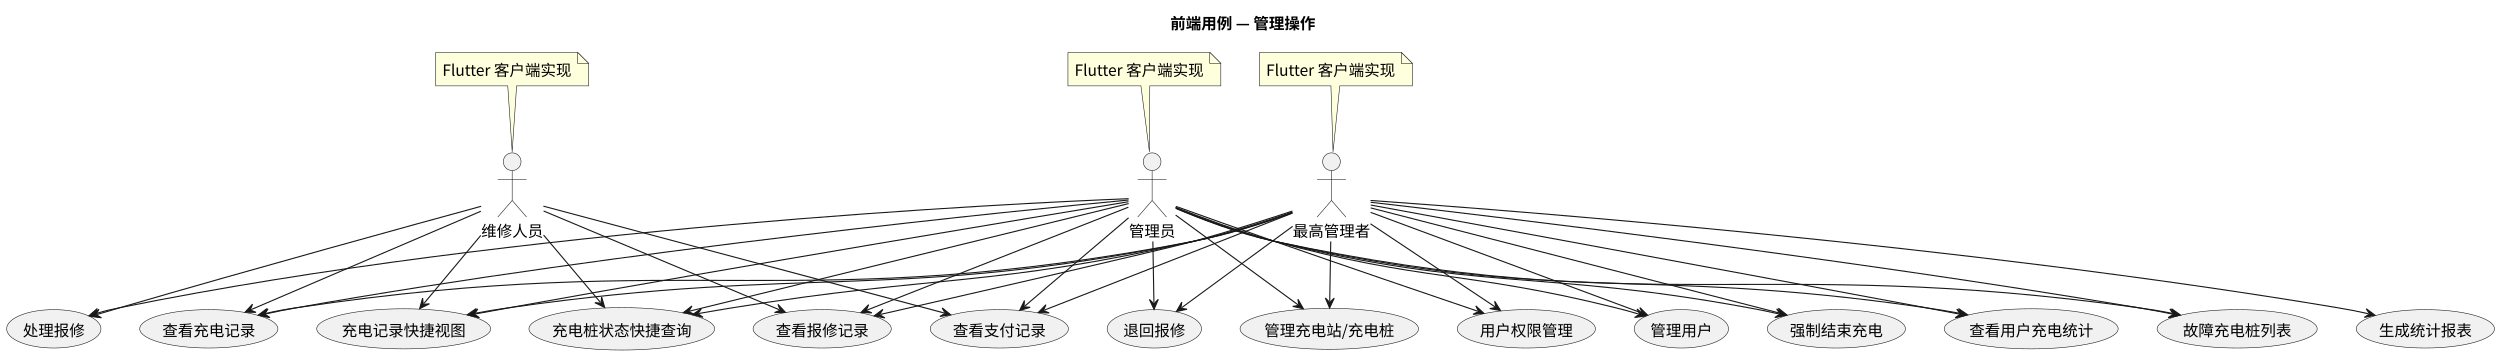
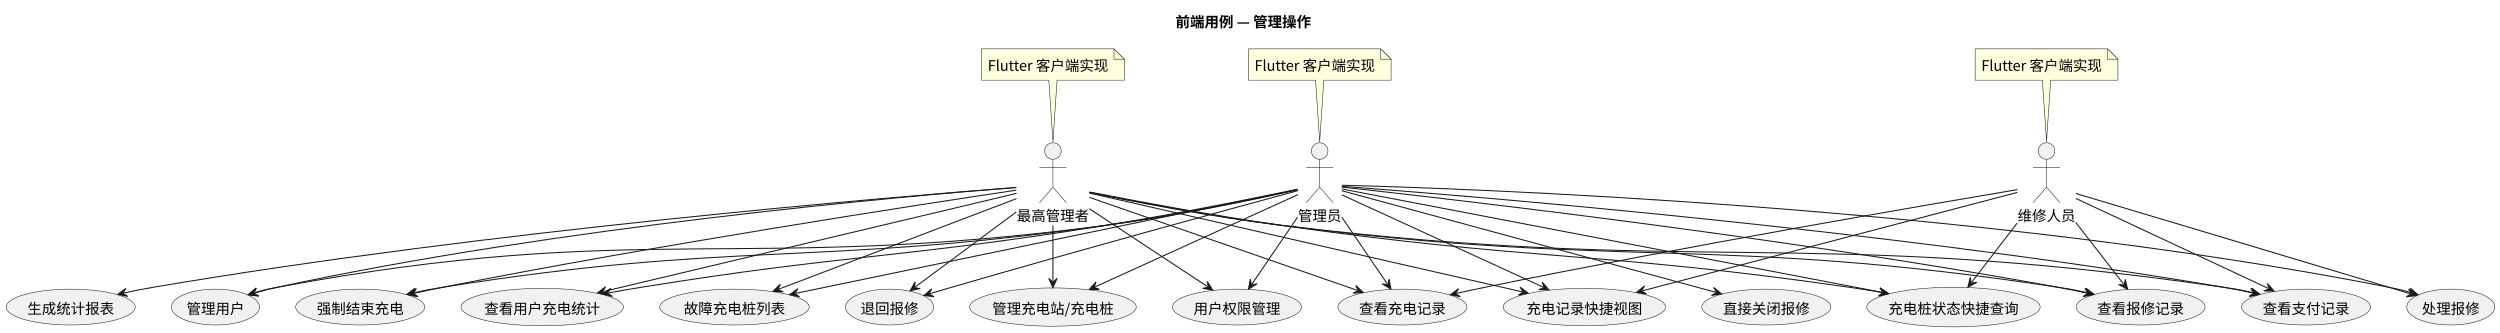
- <svg xmlns="http://www.w3.org/2000/svg" contentStyleType="text/css" data-diagram-type="DESCRIPTION" height="322px" preserveAspectRatio="none" style="width:2258px;height:322px;background:#FFFFFF;" version="1.1" viewBox="0 0 2258 322" width="2258px" zoomAndPan="magnify">
+ <svg xmlns="http://www.w3.org/2000/svg" contentStyleType="text/css" data-diagram-type="DESCRIPTION" height="322px" preserveAspectRatio="none" style="width:2418px;height:322px;background:#FFFFFF;" version="1.1" viewBox="0 0 2418 322" width="2418px" zoomAndPan="magnify">
  <defs />
  <g>
    <g class="title" data-source-line="3">
-       <text fill="#000000" font-family="Noto Sans CJK SC" font-size="14" font-weight="bold" lengthAdjust="spacing" textLength="131.067" x="1056.963" y="26.24">前端用例 — 管理操作</text>
+       <text fill="#000000" font-family="Noto Sans CJK SC" font-size="14" font-weight="bold" lengthAdjust="spacing" textLength="131.067" x="1136.964" y="26.24">前端用例 — 管理操作</text>
    </g>
    <g class="entity" data-entity="A" data-source-line="6" data-uid="ent0002" id="entity_A">
-       <ellipse cx="1040.6" cy="146.052" fill="#F1F1F1" rx="8" ry="8" style="stroke:#181818;stroke-width:0.5;" />
-       <path d="M1040.6,154.052 L1040.6,181.052 M1027.6,162.052 L1053.6,162.052 M1040.6,181.052 L1027.6,196.052 M1040.6,181.052 L1053.6,196.052" fill="none" style="stroke:#181818;stroke-width:0.5;" />
-       <text fill="#000000" font-family="Noto Sans CJK SC" font-size="14" lengthAdjust="spacing" textLength="42" x="1019.6" y="213.792">管理员</text>
+       <ellipse cx="1276.4" cy="146.052" fill="#F1F1F1" rx="8" ry="8" style="stroke:#181818;stroke-width:0.5;" />
+       <path d="M1276.4,154.052 L1276.4,181.052 M1263.4,162.052 L1289.4,162.052 M1276.4,181.052 L1263.4,196.052 M1276.4,181.052 L1289.4,196.052" fill="none" style="stroke:#181818;stroke-width:0.5;" />
+       <text fill="#000000" font-family="Noto Sans CJK SC" font-size="14" lengthAdjust="spacing" textLength="42" x="1255.4" y="213.792">管理员</text>
    </g>
    <g class="entity" data-entity="M" data-source-line="7" data-uid="ent0003" id="entity_M">
-       <ellipse cx="462.6" cy="146.052" fill="#F1F1F1" rx="8" ry="8" style="stroke:#181818;stroke-width:0.5;" />
-       <path d="M462.6,154.052 L462.6,181.052 M449.6,162.052 L475.6,162.052 M462.6,181.052 L449.6,196.052 M462.6,181.052 L475.6,196.052" fill="none" style="stroke:#181818;stroke-width:0.5;" />
-       <text fill="#000000" font-family="Noto Sans CJK SC" font-size="14" lengthAdjust="spacing" textLength="56" x="434.6" y="213.792">维修人员</text>
+       <ellipse cx="1979.4" cy="146.052" fill="#F1F1F1" rx="8" ry="8" style="stroke:#181818;stroke-width:0.5;" />
+       <path d="M1979.4,154.052 L1979.4,181.052 M1966.4,162.052 L1992.4,162.052 M1979.4,181.052 L1966.4,196.052 M1979.4,181.052 L1992.4,196.052" fill="none" style="stroke:#181818;stroke-width:0.5;" />
+       <text fill="#000000" font-family="Noto Sans CJK SC" font-size="14" lengthAdjust="spacing" textLength="56" x="1951.4" y="213.792">维修人员</text>
    </g>
    <g class="entity" data-entity="SA" data-source-line="8" data-uid="ent0004" id="entity_SA">
-       <ellipse cx="1202.6" cy="146.052" fill="#F1F1F1" rx="8" ry="8" style="stroke:#181818;stroke-width:0.5;" />
-       <path d="M1202.6,154.052 L1202.6,181.052 M1189.6,162.052 L1215.6,162.052 M1202.6,181.052 L1189.6,196.052 M1202.6,181.052 L1215.6,196.052" fill="none" style="stroke:#181818;stroke-width:0.5;" />
-       <text fill="#000000" font-family="Noto Sans CJK SC" font-size="14" lengthAdjust="spacing" textLength="70" x="1167.6" y="213.792">最高管理者</text>
+       <ellipse cx="1018.4" cy="146.052" fill="#F1F1F1" rx="8" ry="8" style="stroke:#181818;stroke-width:0.5;" />
+       <path d="M1018.4,154.052 L1018.4,181.052 M1005.4,162.052 L1031.4,162.052 M1018.4,181.052 L1005.4,196.052 M1018.4,181.052 L1031.4,196.052" fill="none" style="stroke:#181818;stroke-width:0.5;" />
+       <text fill="#000000" font-family="Noto Sans CJK SC" font-size="14" lengthAdjust="spacing" textLength="70" x="983.4" y="213.792">最高管理者</text>
    </g>
    <g class="entity" data-entity="GMN5" data-source-line="10" data-uid="ent0006" id="entity_GMN5">
-       <path d="M964.56,47.272 L964.56,77.544 A0,0 0 0 0 964.56,77.544 L1030.48,77.544 L1038.16,137.172 L1038.48,77.544 L1102.641,77.544 A0,0 0 0 0 1102.641,77.544 L1102.641,57.272 L1092.641,47.272 L964.56,47.272 A0,0 0 0 0 964.56,47.272" fill="#FEFFDD" style="stroke:#181818;stroke-width:0.5;" />
-       <path d="M1092.641,47.272 L1092.641,57.272 L1102.641,57.272 L1092.641,47.272" fill="#FEFFDD" style="stroke:#181818;stroke-width:0.5;" />
-       <text fill="#000000" font-family="Noto Sans CJK SC" font-size="14" lengthAdjust="spacing" textLength="117.082" x="970.56" y="68.512">Flutter 客户端实现</text>
+       <path d="M1207.36,47.272 L1207.36,77.544 A0,0 0 0 0 1207.36,77.544 L1272.4,77.544 L1276.4,137.172 L1280.4,77.544 L1345.441,77.544 A0,0 0 0 0 1345.441,77.544 L1345.441,57.272 L1335.441,47.272 L1207.36,47.272 A0,0 0 0 0 1207.36,47.272" fill="#FEFFDD" style="stroke:#181818;stroke-width:0.5;" />
+       <path d="M1335.441,47.272 L1335.441,57.272 L1345.441,57.272 L1335.441,47.272" fill="#FEFFDD" style="stroke:#181818;stroke-width:0.5;" />
+       <text fill="#000000" font-family="Noto Sans CJK SC" font-size="14" lengthAdjust="spacing" textLength="117.082" x="1213.36" y="68.512">Flutter 客户端实现</text>
    </g>
    <g class="entity" data-entity="GMN8" data-source-line="11" data-uid="ent0009" id="entity_GMN8">
-       <path d="M393.56,47.272 L393.56,77.544 A0,0 0 0 0 393.56,77.544 L458.6,77.544 L462.6,137.172 L466.6,77.544 L531.641,77.544 A0,0 0 0 0 531.641,77.544 L531.641,57.272 L521.641,47.272 L393.56,47.272 A0,0 0 0 0 393.56,47.272" fill="#FEFFDD" style="stroke:#181818;stroke-width:0.5;" />
-       <path d="M521.641,47.272 L521.641,57.272 L531.641,57.272 L521.641,47.272" fill="#FEFFDD" style="stroke:#181818;stroke-width:0.5;" />
-       <text fill="#000000" font-family="Noto Sans CJK SC" font-size="14" lengthAdjust="spacing" textLength="117.082" x="399.56" y="68.512">Flutter 客户端实现</text>
+       <path d="M1910.36,47.272 L1910.36,77.544 A0,0 0 0 0 1910.36,77.544 L1975.4,77.544 L1979.4,137.172 L1983.4,77.544 L2048.441,77.544 A0,0 0 0 0 2048.441,77.544 L2048.441,57.272 L2038.441,47.272 L1910.36,47.272 A0,0 0 0 0 1910.36,47.272" fill="#FEFFDD" style="stroke:#181818;stroke-width:0.5;" />
+       <path d="M2038.441,47.272 L2038.441,57.272 L2048.441,57.272 L2038.441,47.272" fill="#FEFFDD" style="stroke:#181818;stroke-width:0.5;" />
+       <text fill="#000000" font-family="Noto Sans CJK SC" font-size="14" lengthAdjust="spacing" textLength="117.082" x="1916.36" y="68.512">Flutter 客户端实现</text>
    </g>
    <g class="entity" data-entity="GMN11" data-source-line="12" data-uid="ent0012" id="entity_GMN11">
-       <path d="M1137.56,47.272 L1137.56,77.544 A0,0 0 0 0 1137.56,77.544 L1202.09,77.544 L1203.99,137.172 L1210.09,77.544 L1275.641,77.544 A0,0 0 0 0 1275.641,77.544 L1275.641,57.272 L1265.641,47.272 L1137.56,47.272 A0,0 0 0 0 1137.56,47.272" fill="#FEFFDD" style="stroke:#181818;stroke-width:0.5;" />
-       <path d="M1265.641,47.272 L1265.641,57.272 L1275.641,57.272 L1265.641,47.272" fill="#FEFFDD" style="stroke:#181818;stroke-width:0.5;" />
-       <text fill="#000000" font-family="Noto Sans CJK SC" font-size="14" lengthAdjust="spacing" textLength="117.082" x="1143.56" y="68.512">Flutter 客户端实现</text>
+       <path d="M949.36,47.272 L949.36,77.544 A0,0 0 0 0 949.36,77.544 L1014.4,77.544 L1018.4,137.172 L1022.4,77.544 L1087.441,77.544 A0,0 0 0 0 1087.441,77.544 L1087.441,57.272 L1077.441,47.272 L949.36,47.272 A0,0 0 0 0 949.36,47.272" fill="#FEFFDD" style="stroke:#181818;stroke-width:0.5;" />
+       <path d="M1077.441,47.272 L1077.441,57.272 L1087.441,57.272 L1077.441,47.272" fill="#FEFFDD" style="stroke:#181818;stroke-width:0.5;" />
+       <text fill="#000000" font-family="Noto Sans CJK SC" font-size="14" lengthAdjust="spacing" textLength="117.082" x="955.36" y="68.512">Flutter 客户端实现</text>
    </g>
    <g class="entity" data-entity="HR" data-source-line="14" data-uid="ent0014" id="entity_HR">
-       <ellipse cx="48.598" cy="296.996" fill="#F1F1F1" rx="42.598" ry="17.334" style="stroke:#181818;stroke-width:0.5;" />
-       <text fill="#000000" font-family="Noto Sans CJK SC" font-size="14" lengthAdjust="spacing" textLength="56" x="20.598" y="303.632">处理报修</text>
+       <ellipse cx="2370.398" cy="296.996" fill="#F1F1F1" rx="42.598" ry="17.334" style="stroke:#181818;stroke-width:0.5;" />
+       <text fill="#000000" font-family="Noto Sans CJK SC" font-size="14" lengthAdjust="spacing" textLength="56" x="2342.398" y="303.632">处理报修</text>
    </g>
    <g class="entity" data-entity="MM" data-source-line="15" data-uid="ent0015" id="entity_MM">
-       <ellipse cx="1200.604" cy="296.989" fill="#F1F1F1" rx="80.584" ry="18.517" style="stroke:#181818;stroke-width:0.5;" />
-       <text fill="#000000" font-family="Noto Sans CJK SC" font-size="14" lengthAdjust="spacing" textLength="117.487" x="1141.86" y="303.625">管理充电站/充电桩</text>
+       <ellipse cx="1018.404" cy="296.989" fill="#F1F1F1" rx="80.584" ry="18.517" style="stroke:#181818;stroke-width:0.5;" />
+       <text fill="#000000" font-family="Noto Sans CJK SC" font-size="14" lengthAdjust="spacing" textLength="117.487" x="959.66" y="303.625">管理充电站/充电桩</text>
    </g>
    <g class="entity" data-entity="PM" data-source-line="16" data-uid="ent0016" id="entity_PM">
-       <ellipse cx="1378.597" cy="296.996" fill="#F1F1F1" rx="62.397" ry="17.334" style="stroke:#181818;stroke-width:0.5;" />
-       <text fill="#000000" font-family="Noto Sans CJK SC" font-size="14" lengthAdjust="spacing" textLength="84" x="1336.597" y="303.632">用户权限管理</text>
+       <ellipse cx="1196.397" cy="296.996" fill="#F1F1F1" rx="62.397" ry="17.334" style="stroke:#181818;stroke-width:0.5;" />
+       <text fill="#000000" font-family="Noto Sans CJK SC" font-size="14" lengthAdjust="spacing" textLength="84" x="1154.397" y="303.632">用户权限管理</text>
    </g>
    <g class="entity" data-entity="MU" data-source-line="17" data-uid="ent0017" id="entity_MU">
-       <ellipse cx="1518.598" cy="296.996" fill="#F1F1F1" rx="42.598" ry="17.334" style="stroke:#181818;stroke-width:0.5;" />
-       <text fill="#000000" font-family="Noto Sans CJK SC" font-size="14" lengthAdjust="spacing" textLength="56" x="1490.598" y="303.632">管理用户</text>
+       <ellipse cx="208.398" cy="296.996" fill="#F1F1F1" rx="42.598" ry="17.334" style="stroke:#181818;stroke-width:0.5;" />
+       <text fill="#000000" font-family="Noto Sans CJK SC" font-size="14" lengthAdjust="spacing" textLength="56" x="180.398" y="303.632">管理用户</text>
    </g>
    <g class="entity" data-entity="FSC" data-source-line="18" data-uid="ent0018" id="entity_FSC">
-       <ellipse cx="1658.597" cy="296.996" fill="#F1F1F1" rx="62.397" ry="17.334" style="stroke:#181818;stroke-width:0.5;" />
-       <text fill="#000000" font-family="Noto Sans CJK SC" font-size="14" lengthAdjust="spacing" textLength="84" x="1616.597" y="303.632">强制结束充电</text>
+       <ellipse cx="348.397" cy="296.996" fill="#F1F1F1" rx="62.397" ry="17.334" style="stroke:#181818;stroke-width:0.5;" />
+       <text fill="#000000" font-family="Noto Sans CJK SC" font-size="14" lengthAdjust="spacing" textLength="84" x="306.397" y="303.632">强制结束充电</text>
    </g>
    <g class="entity" data-entity="GS" data-source-line="19" data-uid="ent0019" id="entity_GS">
-       <ellipse cx="2190.597" cy="296.996" fill="#F1F1F1" rx="62.397" ry="17.334" style="stroke:#181818;stroke-width:0.5;" />
-       <text fill="#000000" font-family="Noto Sans CJK SC" font-size="14" lengthAdjust="spacing" textLength="84" x="2148.597" y="303.632">生成统计报表</text>
+       <ellipse cx="68.397" cy="296.996" fill="#F1F1F1" rx="62.397" ry="17.334" style="stroke:#181818;stroke-width:0.5;" />
+       <text fill="#000000" font-family="Noto Sans CJK SC" font-size="14" lengthAdjust="spacing" textLength="84" x="26.397" y="303.632">生成统计报表</text>
    </g>
    <g class="entity" data-entity="QC" data-source-line="20" data-uid="ent0020" id="entity_QC">
-       <ellipse cx="561.604" cy="296.993" fill="#F1F1F1" rx="83.854" ry="19.171" style="stroke:#181818;stroke-width:0.5;" />
-       <text fill="#000000" font-family="Noto Sans CJK SC" font-size="14" lengthAdjust="spacing" textLength="125.999" x="498.604" y="303.629">充电桩状态快捷查询</text>
+       <ellipse cx="1889.404" cy="296.993" fill="#F1F1F1" rx="83.854" ry="19.171" style="stroke:#181818;stroke-width:0.5;" />
+       <text fill="#000000" font-family="Noto Sans CJK SC" font-size="14" lengthAdjust="spacing" textLength="125.999" x="1826.405" y="303.629">充电桩状态快捷查询</text>
    </g>
    <g class="entity" data-entity="VR" data-source-line="21" data-uid="ent0021" id="entity_VR">
-       <ellipse cx="742.597" cy="296.996" fill="#F1F1F1" rx="62.397" ry="17.334" style="stroke:#181818;stroke-width:0.5;" />
-       <text fill="#000000" font-family="Noto Sans CJK SC" font-size="14" lengthAdjust="spacing" textLength="84" x="700.597" y="303.632">查看报修记录</text>
+       <ellipse cx="2070.397" cy="296.996" fill="#F1F1F1" rx="62.397" ry="17.334" style="stroke:#181818;stroke-width:0.5;" />
+       <text fill="#000000" font-family="Noto Sans CJK SC" font-size="14" lengthAdjust="spacing" textLength="84" x="2028.397" y="303.632">查看报修记录</text>
    </g>
    <g class="entity" data-entity="VPR" data-source-line="22" data-uid="ent0022" id="entity_VPR">
-       <ellipse cx="902.597" cy="296.996" fill="#F1F1F1" rx="62.397" ry="17.334" style="stroke:#181818;stroke-width:0.5;" />
-       <text fill="#000000" font-family="Noto Sans CJK SC" font-size="14" lengthAdjust="spacing" textLength="84" x="860.597" y="303.632">查看支付记录</text>
+       <ellipse cx="2230.397" cy="296.996" fill="#F1F1F1" rx="62.397" ry="17.334" style="stroke:#181818;stroke-width:0.5;" />
+       <text fill="#000000" font-family="Noto Sans CJK SC" font-size="14" lengthAdjust="spacing" textLength="84" x="2188.397" y="303.632">查看支付记录</text>
    </g>
    <g class="entity" data-entity="VCR" data-source-line="23" data-uid="ent0023" id="entity_VCR">
-       <ellipse cx="188.597" cy="296.996" fill="#F1F1F1" rx="62.397" ry="17.334" style="stroke:#181818;stroke-width:0.5;" />
-       <text fill="#000000" font-family="Noto Sans CJK SC" font-size="14" lengthAdjust="spacing" textLength="84" x="146.597" y="303.632">查看充电记录</text>
+       <ellipse cx="1356.397" cy="296.996" fill="#F1F1F1" rx="62.397" ry="17.334" style="stroke:#181818;stroke-width:0.5;" />
+       <text fill="#000000" font-family="Noto Sans CJK SC" font-size="14" lengthAdjust="spacing" textLength="84" x="1314.397" y="303.632">查看充电记录</text>
    </g>
    <g class="entity" data-entity="QV" data-source-line="24" data-uid="ent0024" id="entity_QV">
-       <ellipse cx="364.598" cy="296.987" fill="#F1F1F1" rx="78.528" ry="18.105" style="stroke:#181818;stroke-width:0.5;" />
-       <text fill="#000000" font-family="Noto Sans CJK SC" font-size="14" lengthAdjust="spacing" textLength="111.999" x="308.598" y="303.623">充电记录快捷视图</text>
+       <ellipse cx="1532.398" cy="296.987" fill="#F1F1F1" rx="78.528" ry="18.105" style="stroke:#181818;stroke-width:0.5;" />
+       <text fill="#000000" font-family="Noto Sans CJK SC" font-size="14" lengthAdjust="spacing" textLength="111.999" x="1476.398" y="303.623">充电记录快捷视图</text>
    </g>
    <g class="entity" data-entity="UCS" data-source-line="25" data-uid="ent0025" id="entity_UCS">
-       <ellipse cx="1834.598" cy="296.987" fill="#F1F1F1" rx="78.528" ry="18.105" style="stroke:#181818;stroke-width:0.5;" />
-       <text fill="#000000" font-family="Noto Sans CJK SC" font-size="14" lengthAdjust="spacing" textLength="111.999" x="1778.598" y="303.623">查看用户充电统计</text>
+       <ellipse cx="524.398" cy="296.987" fill="#F1F1F1" rx="78.528" ry="18.105" style="stroke:#181818;stroke-width:0.5;" />
+       <text fill="#000000" font-family="Noto Sans CJK SC" font-size="14" lengthAdjust="spacing" textLength="111.999" x="468.398" y="303.623">查看用户充电统计</text>
    </g>
    <g class="entity" data-entity="FCL" data-source-line="26" data-uid="ent0026" id="entity_FCL">
-       <ellipse cx="2020.596" cy="296.996" fill="#F1F1F1" rx="72.296" ry="17.334" style="stroke:#181818;stroke-width:0.5;" />
-       <text fill="#000000" font-family="Noto Sans CJK SC" font-size="14" lengthAdjust="spacing" textLength="98" x="1971.596" y="303.632">故障充电桩列表</text>
-     </g>
-     <g class="entity" data-entity="RR" data-source-line="27" data-uid="ent0027" id="entity_RR">
-       <ellipse cx="1042.598" cy="296.996" fill="#F1F1F1" rx="42.598" ry="17.334" style="stroke:#181818;stroke-width:0.5;" />
-       <text fill="#000000" font-family="Noto Sans CJK SC" font-size="14" lengthAdjust="spacing" textLength="56" x="1014.598" y="303.632">退回报修</text>
-     </g>
-     <g class="link" data-entity-1="A" data-entity-2="HR" data-source-line="29" data-uid="lnk28" id="link_A_HR">
-       <path d="M1019.38,179.462 C917.44,183.532 468.21,204.912 108.6,277.822 C99.32,279.702 95.16,280.654 86.13,283.404" fill="none" id="A-to-HR" style="stroke:#181818;stroke-width:1;" />
-       <polygon fill="#181818" points="80.39,285.152,90.165,286.356,85.173,283.695,87.834,278.703,80.39,285.152" style="stroke:#181818;stroke-width:1;" />
-     </g>
-     <g class="link" data-entity-1="A" data-entity-2="VR" data-source-line="30" data-uid="lnk29" id="link_A_VR">
-       <path d="M1019.17,187.122 C968.32,207.132 845.583,255.454 783.243,279.994" fill="none" id="A-to-VR" style="stroke:#181818;stroke-width:1;" />
-       <polygon fill="#181818" points="777.66,282.192,787.5,282.617,782.312,280.361,784.569,275.173,777.66,282.192" style="stroke:#181818;stroke-width:1;" />
-     </g>
-     <g class="link" data-entity-1="A" data-entity-2="MM" data-source-line="31" data-uid="lnk30" id="link_A_MM">
-       <path d="M1061.84,194.262 C1091.77,216.202 1141.292,252.504 1172.342,275.274" fill="none" id="A-to-MM" style="stroke:#181818;stroke-width:1;" />
-       <polygon fill="#181818" points="1177.18,278.822,1172.288,270.274,1173.148,275.865,1167.557,276.725,1177.18,278.822" style="stroke:#181818;stroke-width:1;" />
-     </g>
-     <g class="link" data-entity-1="A" data-entity-2="PM" data-source-line="32" data-uid="lnk31" id="link_A_PM">
-       <path d="M1062.07,186.402 C1084.22,194.352 1119.79,207.062 1150.6,217.822 C1217.16,241.072 1289.199,265.653 1334.549,281.053" fill="none" id="A-to-PM" style="stroke:#181818;stroke-width:1;" />
-       <polygon fill="#181818" points="1340.23,282.982,1332.994,276.3,1335.495,281.374,1330.422,283.876,1340.23,282.982" style="stroke:#181818;stroke-width:1;" />
-     </g>
-     <g class="link" data-entity-1="A" data-entity-2="MU" data-source-line="33" data-uid="lnk32" id="link_A_MU">
-       <path d="M1061.8,187.292 C1083.73,195.952 1119.12,209.202 1150.6,217.822 C1285.11,254.632 1323.24,244.232 1458.6,277.822 C1467.58,280.052 1471.467,281.065 1480.327,283.745" fill="none" id="A-to-MU" style="stroke:#181818;stroke-width:1;" />
-       <polygon fill="#181818" points="1486.07,285.482,1478.614,279.048,1481.284,284.034,1476.297,286.705,1486.07,285.482" style="stroke:#181818;stroke-width:1;" />
-     </g>
-     <g class="link" data-entity-1="A" data-entity-2="FSC" data-source-line="34" data-uid="lnk33" id="link_A_FSC">
-       <path d="M1061.71,187.642 C1083.57,196.572 1118.9,210.042 1150.6,217.822 C1337.15,263.582 1389.66,243.182 1578.6,277.822 C1589.67,279.852 1595.667,281.034 1606.767,283.534" fill="none" id="A-to-FSC" style="stroke:#181818;stroke-width:1;" />
-       <polygon fill="#181818" points="1612.62,284.852,1604.719,278.972,1607.742,283.753,1602.961,286.777,1612.62,284.852" style="stroke:#181818;stroke-width:1;" />
-     </g>
-     <g class="link" data-entity-1="A" data-entity-2="QC" data-source-line="35" data-uid="lnk34" id="link_A_QC">
-       <path d="M1019.4,183.872 C949.24,201.062 728.878,255.025 623.028,280.945" fill="none" id="A-to-QC" style="stroke:#181818;stroke-width:1;" />
-       <polygon fill="#181818" points="617.2,282.372,626.893,284.116,622.057,281.183,624.99,276.346,617.2,282.372" style="stroke:#181818;stroke-width:1;" />
-     </g>
-     <g class="link" data-entity-1="A" data-entity-2="QV" data-source-line="36" data-uid="lnk35" id="link_A_QV">
-       <path d="M1019.24,182.192 C943.2,194.722 678.51,238.572 460.6,277.822 C448.58,279.982 441.626,281.262 429.356,283.572" fill="none" id="A-to-QV" style="stroke:#181818;stroke-width:1;" />
-       <polygon fill="#181818" points="423.46,284.682,433.045,286.948,428.374,283.757,431.565,279.086,423.46,284.682" style="stroke:#181818;stroke-width:1;" />
-     </g>
-     <g class="link" data-entity-1="A" data-entity-2="VCR" data-source-line="37" data-uid="lnk36" id="link_A_VCR">
-       <path d="M1019.3,180.662 C928.43,189.272 564.31,225.372 268.6,277.822 C257.38,279.812 251.214,281.018 239.984,283.538" fill="none" id="A-to-VCR" style="stroke:#181818;stroke-width:1;" />
-       <polygon fill="#181818" points="234.13,284.852,243.787,286.784,239.009,283.757,242.036,278.978,234.13,284.852" style="stroke:#181818;stroke-width:1;" />
-     </g>
-     <g class="link" data-entity-1="A" data-entity-2="VPR" data-source-line="38" data-uid="lnk37" id="link_A_VPR">
-       <path d="M1019.34,196.752 C992.42,219.632 951.071,254.786 925.581,276.456" fill="none" id="A-to-VPR" style="stroke:#181818;stroke-width:1;" />
-       <polygon fill="#181818" points="921.01,280.342,930.458,277.56,924.819,277.103,925.276,271.465,921.01,280.342" style="stroke:#181818;stroke-width:1;" />
-     </g>
-     <g class="link" data-entity-1="A" data-entity-2="UCS" data-source-line="39" data-uid="lnk38" id="link_A_UCS">
-       <path d="M1062.06,188.062 C1083.9,197.182 1118.96,210.692 1150.6,217.822 C1406.86,275.592 1478.64,240.022 1738.6,277.822 C1751.1,279.642 1758.56,280.851 1771.21,283.19" fill="none" id="A-to-UCS" style="stroke:#181818;stroke-width:1;" />
-       <polygon fill="#181818" points="1777.11,284.282,1768.988,278.712,1772.193,283.372,1767.533,286.578,1777.11,284.282" style="stroke:#181818;stroke-width:1;" />
-     </g>
-     <g class="link" data-entity-1="A" data-entity-2="RR" data-source-line="40" data-uid="lnk39" id="link_A_RR">
-       <path d="M1041.27,218.072 C1041.63,238.972 1041.934,257.543 1042.214,273.423" fill="none" id="A-to-RR" style="stroke:#181818;stroke-width:1;" />
-       <polygon fill="#181818" points="1042.32,279.422,1046.161,270.353,1042.232,274.423,1038.162,270.494,1042.32,279.422" style="stroke:#181818;stroke-width:1;" />
-     </g>
-     <g class="link" data-entity-1="A" data-entity-2="FCL" data-source-line="41" data-uid="lnk40" id="link_A_FCL">
-       <path d="M1062.02,188.222 C1083.84,197.482 1118.87,211.082 1150.6,217.822 C1490.7,290.062 1586.21,229.992 1930.6,277.822 C1943.23,279.572 1950.866,280.828 1963.496,283.348" fill="none" id="A-to-FCL" style="stroke:#181818;stroke-width:1;" />
-       <polygon fill="#181818" points="1969.38,284.522,1961.337,278.838,1964.477,283.544,1959.771,286.684,1969.38,284.522" style="stroke:#181818;stroke-width:1;" />
-     </g>
-     <g class="link" data-entity-1="SA" data-entity-2="FCL" data-source-line="42" data-uid="lnk41" id="link_SA_FCL">
-       <path d="M1237.95,182.682 C1343.51,194.812 1665.53,233.062 1930.6,277.822 C1942.7,279.862 1949.776,281.147 1961.996,283.587" fill="none" id="SA-to-FCL" style="stroke:#181818;stroke-width:1;" />
-       <polygon fill="#181818" points="1967.88,284.762,1959.837,279.077,1962.977,283.783,1958.271,286.922,1967.88,284.762" style="stroke:#181818;stroke-width:1;" />
-     </g>
-     <g class="link" data-entity-1="SA" data-entity-2="RR" data-source-line="43" data-uid="lnk42" id="link_SA_RR">
-       <path d="M1167.49,204.432 C1135.29,228.032 1093.589,258.604 1067.359,277.834" fill="none" id="SA-to-RR" style="stroke:#181818;stroke-width:1;" />
-       <polygon fill="#181818" points="1062.52,281.382,1072.143,279.286,1066.552,278.426,1067.413,272.835,1062.52,281.382" style="stroke:#181818;stroke-width:1;" />
-     </g>
-     <g class="link" data-entity-1="SA" data-entity-2="VR" data-source-line="44" data-uid="lnk43" id="link_SA_VR">
-       <path d="M1167.27,190.632 C1142.58,198.792 1108.75,209.562 1078.6,217.822 C1050.83,225.422 881.129,264.356 795.409,283.936" fill="none" id="SA-to-VR" style="stroke:#181818;stroke-width:1;" />
-       <polygon fill="#181818" points="789.56,285.272,799.225,287.167,794.434,284.159,797.443,279.368,789.56,285.272" style="stroke:#181818;stroke-width:1;" />
-     </g>
-     <g class="link" data-entity-1="M" data-entity-2="HR" data-source-line="45" data-uid="lnk44" id="link_M_HR">
-       <path d="M434.55,186.322 C374.6,202.702 229.61,242.552 108.6,277.822 C99.92,280.352 96.313,281.404 87.623,284.034" fill="none" id="M-to-HR" style="stroke:#181818;stroke-width:1;" />
-       <polygon fill="#181818" points="81.88,285.772,91.653,286.993,86.666,284.324,89.335,279.336,81.88,285.772" style="stroke:#181818;stroke-width:1;" />
-     </g>
-     <g class="link" data-entity-1="M" data-entity-2="VR" data-source-line="46" data-uid="lnk45" id="link_M_VR">
-       <path d="M490.99,190.582 C543.12,212.422 648.326,256.493 703.856,279.763" fill="none" id="M-to-VR" style="stroke:#181818;stroke-width:1;" />
-       <polygon fill="#181818" points="709.39,282.082,702.635,274.914,704.779,280.149,699.543,282.293,709.39,282.082" style="stroke:#181818;stroke-width:1;" />
-     </g>
-     <g class="link" data-entity-1="M" data-entity-2="VPR" data-source-line="47" data-uid="lnk46" id="link_M_VPR">
-       <path d="M490.79,186.202 C565.43,206.102 762.783,258.716 852.832,282.726" fill="none" id="M-to-VPR" style="stroke:#181818;stroke-width:1;" />
-       <polygon fill="#181818" points="858.63,284.272,850.964,278.088,853.799,282.984,848.903,285.818,858.63,284.272" style="stroke:#181818;stroke-width:1;" />
-     </g>
-     <g class="link" data-entity-1="M" data-entity-2="VCR" data-source-line="48" data-uid="lnk47" id="link_M_VCR">
-       <path d="M434.31,190.792 C383.17,212.692 281.146,256.371 226.896,279.591" fill="none" id="M-to-VCR" style="stroke:#181818;stroke-width:1;" />
-       <polygon fill="#181818" points="221.38,281.952,231.228,282.088,225.977,279.985,228.08,274.733,221.38,281.952" style="stroke:#181818;stroke-width:1;" />
-     </g>
-     <g class="link" data-entity-1="M" data-entity-2="QV" data-source-line="49" data-uid="lnk48" id="link_M_QV">
-       <path d="M434.25,212.612 C416.16,234.272 397.327,256.817 382.857,274.137" fill="none" id="M-to-QV" style="stroke:#181818;stroke-width:1;" />
-       <polygon fill="#181818" points="379.01,278.742,387.85,274.4,382.216,274.905,381.711,269.271,379.01,278.742" style="stroke:#181818;stroke-width:1;" />
-     </g>
-     <g class="link" data-entity-1="M" data-entity-2="QC" data-source-line="50" data-uid="lnk49" id="link_M_QC">
-       <path d="M490.97,212.302 C508.91,233.562 527.54,255.637 542.26,273.077" fill="none" id="M-to-QC" style="stroke:#181818;stroke-width:1;" />
-       <polygon fill="#181818" points="546.13,277.662,543.382,268.204,542.905,273.841,537.268,273.364,546.13,277.662" style="stroke:#181818;stroke-width:1;" />
-     </g>
-     <g class="link" data-entity-1="SA" data-entity-2="MM" data-source-line="51" data-uid="lnk50" id="link_SA_MM">
-       <path d="M1201.93,218.072 C1201.58,238.442 1201.272,256.293 1201.002,272.193" fill="none" id="SA-to-MM" style="stroke:#181818;stroke-width:1;" />
-       <polygon fill="#181818" points="1200.9,278.192,1205.052,269.261,1200.985,273.193,1197.053,269.125,1200.9,278.192" style="stroke:#181818;stroke-width:1;" />
-     </g>
-     <g class="link" data-entity-1="SA" data-entity-2="PM" data-source-line="52" data-uid="lnk51" id="link_SA_PM">
-       <path d="M1237.79,202.142 C1272.7,225.412 1320.207,257.075 1350.267,277.105" fill="none" id="SA-to-PM" style="stroke:#181818;stroke-width:1;" />
-       <polygon fill="#181818" points="1355.26,280.432,1349.988,272.113,1351.099,277.659,1345.552,278.77,1355.26,280.432" style="stroke:#181818;stroke-width:1;" />
-     </g>
-     <g class="link" data-entity-1="SA" data-entity-2="MU" data-source-line="53" data-uid="lnk52" id="link_SA_MU">
-       <path d="M1237.93,191.802 C1300.42,214.992 1423.755,260.784 1482.555,282.614" fill="none" id="SA-to-MU" style="stroke:#181818;stroke-width:1;" />
-       <polygon fill="#181818" points="1488.18,284.702,1481.135,277.82,1483.493,282.962,1478.351,285.319,1488.18,284.702" style="stroke:#181818;stroke-width:1;" />
-     </g>
-     <g class="link" data-entity-1="SA" data-entity-2="FSC" data-source-line="54" data-uid="lnk53" id="link_SA_FSC">
-       <path d="M1238,187.792 C1320.13,208.922 1517.709,259.747 1608.169,283.017" fill="none" id="SA-to-FSC" style="stroke:#181818;stroke-width:1;" />
-       <polygon fill="#181818" points="1613.98,284.512,1606.26,278.396,1609.138,283.266,1604.267,286.144,1613.98,284.512" style="stroke:#181818;stroke-width:1;" />
-     </g>
-     <g class="link" data-entity-1="SA" data-entity-2="GS" data-source-line="55" data-uid="lnk54" id="link_SA_GS">
-       <path d="M1237.85,181.072 C1359.57,189.622 1773.18,221.272 2110.6,277.822 C2121.84,279.702 2128.006,280.868 2139.236,283.388" fill="none" id="SA-to-GS" style="stroke:#181818;stroke-width:1;" />
-       <polygon fill="#181818" points="2145.09,284.702,2137.184,278.828,2140.211,283.607,2135.433,286.634,2145.09,284.702" style="stroke:#181818;stroke-width:1;" />
-     </g>
-     <g class="link" data-entity-1="SA" data-entity-2="VCR" data-source-line="56" data-uid="lnk55" id="link_SA_VCR">
-       <path d="M1167.35,192.222 C1142.83,201.032 1109.19,211.942 1078.6,217.822 C724.1,285.932 625.6,224.362 268.6,277.822 C257.05,279.552 250.544,280.715 239.074,283.295" fill="none" id="SA-to-VCR" style="stroke:#181818;stroke-width:1;" />
-       <polygon fill="#181818" points="233.22,284.612,242.878,286.539,238.098,283.515,241.123,278.734,233.22,284.612" style="stroke:#181818;stroke-width:1;" />
-     </g>
-     <g class="link" data-entity-1="SA" data-entity-2="QC" data-source-line="57" data-uid="lnk56" id="link_SA_QC">
-       <path d="M1167.21,191.542 C1142.63,200.052 1108.97,210.882 1078.6,217.822 C896.48,259.402 847,247.942 662.6,277.822 C650.55,279.772 643.628,280.933 631.298,283.123" fill="none" id="SA-to-QC" style="stroke:#181818;stroke-width:1;" />
-       <polygon fill="#181818" points="625.39,284.172,634.951,286.536,630.313,283.298,633.552,278.66,625.39,284.172" style="stroke:#181818;stroke-width:1;" />
-     </g>
-     <g class="link" data-entity-1="SA" data-entity-2="QV" data-source-line="58" data-uid="lnk57" id="link_SA_QV">
-       <path d="M1167.3,191.992 C1142.77,200.712 1109.12,211.592 1078.6,217.822 C808.21,272.982 733.78,238.782 460.6,277.822 C448.09,279.612 440.63,280.801 427.97,283.141" fill="none" id="SA-to-QV" style="stroke:#181818;stroke-width:1;" />
-       <polygon fill="#181818" points="422.07,284.232,431.647,286.529,426.987,283.323,430.193,278.663,422.07,284.232" style="stroke:#181818;stroke-width:1;" />
-     </g>
-     <g class="link" data-entity-1="SA" data-entity-2="VPR" data-source-line="59" data-uid="lnk58" id="link_SA_VPR">
-       <path d="M1167.3,192.482 C1109.53,215.072 1001.038,257.497 943.348,280.057" fill="none" id="SA-to-VPR" style="stroke:#181818;stroke-width:1;" />
-       <polygon fill="#181818" points="937.76,282.242,947.599,282.689,942.417,280.421,944.685,275.239,937.76,282.242" style="stroke:#181818;stroke-width:1;" />
-     </g>
-     <g class="link" data-entity-1="SA" data-entity-2="UCS" data-source-line="60" data-uid="lnk59" id="link_SA_UCS">
-       <path d="M1238.04,185.192 C1323.93,200.952 1550,242.532 1738.6,277.822 C1750.52,280.052 1757.374,281.339 1769.564,283.639" fill="none" id="SA-to-UCS" style="stroke:#181818;stroke-width:1;" />
-       <polygon fill="#181818" points="1775.46,284.752,1767.358,279.153,1770.547,283.825,1765.874,287.014,1775.46,284.752" style="stroke:#181818;stroke-width:1;" />
+       <ellipse cx="710.396" cy="296.996" fill="#F1F1F1" rx="72.296" ry="17.334" style="stroke:#181818;stroke-width:0.5;" />
+       <text fill="#000000" font-family="Noto Sans CJK SC" font-size="14" lengthAdjust="spacing" textLength="98" x="661.396" y="303.632">故障充电桩列表</text>
+     </g>
+     <g class="entity" data-entity="DCR" data-source-line="27" data-uid="ent0027" id="entity_DCR">
+       <ellipse cx="1708.397" cy="296.996" fill="#F1F1F1" rx="62.397" ry="17.334" style="stroke:#181818;stroke-width:0.5;" />
+       <text fill="#000000" font-family="Noto Sans CJK SC" font-size="14" lengthAdjust="spacing" textLength="84" x="1666.397" y="303.632">直接关闭报修</text>
+     </g>
+     <g class="entity" data-entity="RR" data-source-line="28" data-uid="ent0028" id="entity_RR">
+       <ellipse cx="860.398" cy="296.996" fill="#F1F1F1" rx="42.598" ry="17.334" style="stroke:#181818;stroke-width:0.5;" />
+       <text fill="#000000" font-family="Noto Sans CJK SC" font-size="14" lengthAdjust="spacing" textLength="56" x="832.398" y="303.632">退回报修</text>
+     </g>
+     <g class="link" data-entity-1="A" data-entity-2="HR" data-source-line="30" data-uid="lnk29" id="link_A_HR">
+       <path d="M1297.74,179.162 C1406.4,181.922 1908.78,198.572 2310.4,277.822 C2319.69,279.652 2323.849,280.6 2332.878,283.34" fill="none" id="A-to-HR" style="stroke:#181818;stroke-width:1;" />
+       <polygon fill="#181818" points="2338.62,285.082,2331.169,278.641,2333.835,283.63,2328.846,286.296,2338.62,285.082" style="stroke:#181818;stroke-width:1;" />
+     </g>
+     <g class="link" data-entity-1="A" data-entity-2="DCR" data-source-line="31" data-uid="lnk30" id="link_A_DCR">
+       <path d="M1297.82,184.502 C1365.24,202.812 1568.19,257.92 1659.31,282.66" fill="none" id="A-to-DCR" style="stroke:#181818;stroke-width:1;" />
+       <polygon fill="#181818" points="1665.1,284.232,1657.463,278.014,1660.275,282.922,1655.366,285.734,1665.1,284.232" style="stroke:#181818;stroke-width:1;" />
+     </g>
+     <g class="link" data-entity-1="A" data-entity-2="VR" data-source-line="32" data-uid="lnk31" id="link_A_VR">
+       <path d="M1297.82,180.982 C1384.65,190.432 1718.63,228.182 1990.4,277.822 C2001.47,279.842 2007.467,281.024 2018.567,283.524" fill="none" id="A-to-VR" style="stroke:#181818;stroke-width:1;" />
+       <polygon fill="#181818" points="2024.42,284.842,2016.519,278.962,2019.542,283.743,2014.761,286.767,2024.42,284.842" style="stroke:#181818;stroke-width:1;" />
+     </g>
+     <g class="link" data-entity-1="A" data-entity-2="MM" data-source-line="33" data-uid="lnk32" id="link_A_MM">
+       <path d="M1255.28,188.282 C1211,208.422 1113.462,252.769 1059.022,277.519" fill="none" id="A-to-MM" style="stroke:#181818;stroke-width:1;" />
+       <polygon fill="#181818" points="1053.56,280.002,1063.409,279.918,1058.112,277.933,1060.098,272.636,1053.56,280.002" style="stroke:#181818;stroke-width:1;" />
+     </g>
+     <g class="link" data-entity-1="A" data-entity-2="PM" data-source-line="34" data-uid="lnk33" id="link_A_PM">
+       <path d="M1254.96,210.122 C1239.68,232.512 1223.149,256.754 1210.929,274.684" fill="none" id="A-to-PM" style="stroke:#181818;stroke-width:1;" />
+       <polygon fill="#181818" points="1207.55,279.642,1215.924,274.458,1210.366,275.51,1209.313,269.952,1207.55,279.642" style="stroke:#181818;stroke-width:1;" />
+     </g>
+     <g class="link" data-entity-1="A" data-entity-2="MU" data-source-line="35" data-uid="lnk34" id="link_A_MU">
+       <path d="M1255.17,183.542 C1217.96,191.872 1138.43,208.842 1070.4,217.822 C716.03,264.582 619.78,212.292 268.4,277.822 C259.09,279.552 254.92,280.464 245.89,283.214" fill="none" id="A-to-MU" style="stroke:#181818;stroke-width:1;" />
+       <polygon fill="#181818" points="240.15,284.962,249.925,286.166,244.933,283.505,247.594,278.513,240.15,284.962" style="stroke:#181818;stroke-width:1;" />
+     </g>
+     <g class="link" data-entity-1="A" data-entity-2="FSC" data-source-line="36" data-uid="lnk35" id="link_A_FSC">
+       <path d="M1255.16,183.412 C1217.92,191.532 1138.34,208.212 1070.4,217.822 C786.64,257.942 711.39,232.652 428.4,277.822 C417,279.642 410.664,280.806 399.324,283.356" fill="none" id="A-to-FSC" style="stroke:#181818;stroke-width:1;" />
+       <polygon fill="#181818" points="393.47,284.672,403.128,286.6,398.348,283.575,401.373,278.795,393.47,284.672" style="stroke:#181818;stroke-width:1;" />
+     </g>
+     <g class="link" data-entity-1="A" data-entity-2="QC" data-source-line="37" data-uid="lnk36" id="link_A_QC">
+       <path d="M1297.85,182.792 C1382.09,198.912 1686.187,257.104 1820.617,282.834" fill="none" id="A-to-QC" style="stroke:#181818;stroke-width:1;" />
+       <polygon fill="#181818" points="1826.51,283.962,1818.422,278.341,1821.599,283.022,1816.918,286.199,1826.51,283.962" style="stroke:#181818;stroke-width:1;" />
+     </g>
+     <g class="link" data-entity-1="A" data-entity-2="QV" data-source-line="38" data-uid="lnk37" id="link_A_QV">
+       <path d="M1297.78,188.482 C1342.13,208.802 1438.956,253.172 1492.636,277.772" fill="none" id="A-to-QV" style="stroke:#181818;stroke-width:1;" />
+       <polygon fill="#181818" points="1498.09,280.272,1491.575,272.886,1493.545,278.189,1488.242,280.159,1498.09,280.272" style="stroke:#181818;stroke-width:1;" />
+     </g>
+     <g class="link" data-entity-1="A" data-entity-2="VCR" data-source-line="39" data-uid="lnk38" id="link_A_VCR">
+       <path d="M1297.84,210.122 C1313.11,232.512 1329.639,256.755 1341.869,274.685" fill="none" id="A-to-VCR" style="stroke:#181818;stroke-width:1;" />
+       <polygon fill="#181818" points="1345.25,279.642,1343.483,269.953,1342.432,275.511,1336.874,274.461,1345.25,279.642" style="stroke:#181818;stroke-width:1;" />
+     </g>
+     <g class="link" data-entity-1="A" data-entity-2="VPR" data-source-line="40" data-uid="lnk39" id="link_A_VPR">
+       <path d="M1297.81,180.232 C1396,187.532 1812.78,220.512 2150.4,277.822 C2161.63,279.732 2167.807,280.892 2179.027,283.422" fill="none" id="A-to-VPR" style="stroke:#181818;stroke-width:1;" />
+       <polygon fill="#181818" points="2184.88,284.742,2176.98,278.86,2180.003,283.642,2175.221,286.664,2184.88,284.742" style="stroke:#181818;stroke-width:1;" />
+     </g>
+     <g class="link" data-entity-1="A" data-entity-2="UCS" data-source-line="41" data-uid="lnk40" id="link_A_UCS">
+       <path d="M1255.11,183.132 C1217.81,190.832 1138.14,206.882 1070.4,217.822 C871.21,249.992 819.6,245.712 620.4,277.822 C608.17,279.792 601.008,281.01 588.588,283.33" fill="none" id="A-to-UCS" style="stroke:#181818;stroke-width:1;" />
+       <polygon fill="#181818" points="582.69,284.432,592.271,286.711,587.605,283.514,590.803,278.847,582.69,284.432" style="stroke:#181818;stroke-width:1;" />
+     </g>
+     <g class="link" data-entity-1="A" data-entity-2="RR" data-source-line="42" data-uid="lnk41" id="link_A_RR">
+       <path d="M1255.08,184.442 C1199.75,199.422 1047,241.022 920.4,277.822 C911.72,280.342 908.115,281.41 899.425,284.03" fill="none" id="A-to-RR" style="stroke:#181818;stroke-width:1;" />
+       <polygon fill="#181818" points="893.68,285.762,903.452,286.994,898.467,284.319,901.142,279.334,893.68,285.762" style="stroke:#181818;stroke-width:1;" />
+     </g>
+     <g class="link" data-entity-1="A" data-entity-2="FCL" data-source-line="43" data-uid="lnk42" id="link_A_FCL">
+       <path d="M1254.9,183.142 C1173.73,199.962 890.225,258.724 769.635,283.714" fill="none" id="A-to-FCL" style="stroke:#181818;stroke-width:1;" />
+       <polygon fill="#181818" points="763.76,284.932,773.384,287.022,768.656,283.917,771.761,279.189,763.76,284.932" style="stroke:#181818;stroke-width:1;" />
+     </g>
+     <g class="link" data-entity-1="SA" data-entity-2="FCL" data-source-line="44" data-uid="lnk43" id="link_SA_FCL">
+       <path d="M983.07,192.142 C924.44,214.472 813.217,256.826 753.317,279.646" fill="none" id="SA-to-FCL" style="stroke:#181818;stroke-width:1;" />
+       <polygon fill="#181818" points="747.71,281.782,757.544,282.316,752.382,280.002,754.696,274.84,747.71,281.782" style="stroke:#181818;stroke-width:1;" />
+     </g>
+     <g class="link" data-entity-1="SA" data-entity-2="RR" data-source-line="45" data-uid="lnk44" id="link_SA_RR">
+       <path d="M982.94,205.012 C951.28,228.522 910.858,258.526 885.128,277.626" fill="none" id="SA-to-RR" style="stroke:#181818;stroke-width:1;" />
+       <polygon fill="#181818" points="880.31,281.202,889.921,279.049,884.325,278.222,885.152,272.626,880.31,281.202" style="stroke:#181818;stroke-width:1;" />
+     </g>
+     <g class="link" data-entity-1="SA" data-entity-2="VR" data-source-line="46" data-uid="lnk45" id="link_SA_VR">
+       <path d="M1053.67,186.042 C1096.99,194.832 1172.79,209.392 1238.4,217.822 C1570.95,260.562 1658.95,227.222 1990.4,277.822 C2001.8,279.562 2008.146,280.706 2019.486,283.256" fill="none" id="SA-to-VR" style="stroke:#181818;stroke-width:1;" />
+       <polygon fill="#181818" points="2025.34,284.572,2017.437,278.695,2020.462,283.475,2015.682,286.5,2025.34,284.572" style="stroke:#181818;stroke-width:1;" />
+     </g>
+     <g class="link" data-entity-1="M" data-entity-2="HR" data-source-line="47" data-uid="lnk46" id="link_M_HR">
+       <path d="M2007.74,187.142 C2064.97,204.222 2198.39,244.092 2310.4,277.822 C2319.05,280.422 2322.647,281.514 2331.337,284.144" fill="none" id="M-to-HR" style="stroke:#181818;stroke-width:1;" />
+       <polygon fill="#181818" points="2337.08,285.882,2329.624,279.446,2332.294,284.434,2327.307,287.103,2337.08,285.882" style="stroke:#181818;stroke-width:1;" />
+     </g>
+     <g class="link" data-entity-1="M" data-entity-2="VR" data-source-line="48" data-uid="lnk47" id="link_M_VR">
+       <path d="M2007.69,215.162 C2024.49,236.812 2041.282,258.462 2054.162,275.062" fill="none" id="M-to-VR" style="stroke:#181818;stroke-width:1;" />
+       <polygon fill="#181818" points="2057.84,279.802,2055.483,270.239,2054.775,275.852,2049.163,275.143,2057.84,279.802" style="stroke:#181818;stroke-width:1;" />
+     </g>
+     <g class="link" data-entity-1="M" data-entity-2="VPR" data-source-line="49" data-uid="lnk48" id="link_M_VPR">
+       <path d="M2007.7,191.912 C2055.14,214.082 2144.874,256.022 2194.024,278.992" fill="none" id="M-to-VPR" style="stroke:#181818;stroke-width:1;" />
+       <polygon fill="#181818" points="2199.46,281.532,2193,274.098,2194.93,279.415,2189.613,281.345,2199.46,281.532" style="stroke:#181818;stroke-width:1;" />
+     </g>
+     <g class="link" data-entity-1="M" data-entity-2="VCR" data-source-line="50" data-uid="lnk49" id="link_M_VCR">
+       <path d="M1951.05,183.422 C1870.36,196.992 1632.61,237.642 1436.4,277.822 C1425.51,280.052 1419.693,281.28 1408.713,283.76" fill="none" id="M-to-VCR" style="stroke:#181818;stroke-width:1;" />
+       <polygon fill="#181818" points="1402.86,285.082,1412.52,287.001,1407.737,283.98,1410.758,279.197,1402.86,285.082" style="stroke:#181818;stroke-width:1;" />
+     </g>
+     <g class="link" data-entity-1="M" data-entity-2="QV" data-source-line="51" data-uid="lnk50" id="link_M_QV">
+       <path d="M1951.1,186.112 C1877.11,205.522 1682.983,256.468 1588.703,281.218" fill="none" id="M-to-QV" style="stroke:#181818;stroke-width:1;" />
+       <polygon fill="#181818" points="1582.9,282.742,1592.621,284.326,1587.736,281.472,1590.589,276.588,1582.9,282.742" style="stroke:#181818;stroke-width:1;" />
+     </g>
+     <g class="link" data-entity-1="M" data-entity-2="QC" data-source-line="52" data-uid="lnk51" id="link_M_QC">
+       <path d="M1950.92,215.802 C1935.06,236.472 1919.672,256.532 1907.012,273.032" fill="none" id="M-to-QC" style="stroke:#181818;stroke-width:1;" />
+       <polygon fill="#181818" points="1903.36,277.792,1912.012,273.087,1906.404,273.825,1905.665,268.217,1903.36,277.792" style="stroke:#181818;stroke-width:1;" />
+     </g>
+     <g class="link" data-entity-1="SA" data-entity-2="MM" data-source-line="53" data-uid="lnk52" id="link_SA_MM">
+       <path d="M1018.4,218.072 C1018.4,238.442 1018.4,256.292 1018.4,272.192" fill="none" id="SA-to-MM" style="stroke:#181818;stroke-width:1;" />
+       <polygon fill="#181818" points="1018.4,278.192,1022.4,269.192,1018.4,273.192,1014.4,269.192,1018.4,278.192" style="stroke:#181818;stroke-width:1;" />
+     </g>
+     <g class="link" data-entity-1="SA" data-entity-2="PM" data-source-line="54" data-uid="lnk53" id="link_SA_PM">
+       <path d="M1053.56,201.862 C1088.92,225.162 1137.43,257.13 1167.93,277.23" fill="none" id="SA-to-PM" style="stroke:#181818;stroke-width:1;" />
+       <polygon fill="#181818" points="1172.94,280.532,1167.626,272.24,1168.765,277.781,1163.224,278.919,1172.94,280.532" style="stroke:#181818;stroke-width:1;" />
+     </g>
+     <g class="link" data-entity-1="SA" data-entity-2="MU" data-source-line="55" data-uid="lnk54" id="link_SA_MU">
+       <path d="M982.9,181.312 C874.71,189.762 539.92,219.172 268.4,277.822 C259.25,279.792 255.21,280.745 246.27,283.466" fill="none" id="SA-to-MU" style="stroke:#181818;stroke-width:1;" />
+       <polygon fill="#181818" points="240.53,285.212,250.305,286.419,245.314,283.757,247.976,278.765,240.53,285.212" style="stroke:#181818;stroke-width:1;" />
+     </g>
+     <g class="link" data-entity-1="SA" data-entity-2="FSC" data-source-line="56" data-uid="lnk55" id="link_SA_FSC">
+       <path d="M983.02,183.912 C891.2,197.632 637.8,236.482 428.4,277.822 C417.5,279.972 411.664,281.185 400.684,283.655" fill="none" id="SA-to-FSC" style="stroke:#181818;stroke-width:1;" />
+       <polygon fill="#181818" points="394.83,284.972,404.488,286.899,399.708,283.875,402.733,279.094,394.83,284.972" style="stroke:#181818;stroke-width:1;" />
+     </g>
+     <g class="link" data-entity-1="SA" data-entity-2="GS" data-source-line="57" data-uid="lnk56" id="link_SA_GS">
+       <path d="M982.98,181.312 C864.33,190.422 470.24,223.102 148.4,277.822 C137.16,279.732 130.994,280.908 119.764,283.428" fill="none" id="SA-to-GS" style="stroke:#181818;stroke-width:1;" />
+       <polygon fill="#181818" points="113.91,284.742,123.567,286.674,118.789,283.647,121.816,278.868,113.91,284.742" style="stroke:#181818;stroke-width:1;" />
+     </g>
+     <g class="link" data-entity-1="SA" data-entity-2="VCR" data-source-line="58" data-uid="lnk57" id="link_SA_VCR">
+       <path d="M1053.61,190.902 C1117.61,213.122 1246.792,257.955 1312.762,280.845" fill="none" id="SA-to-VCR" style="stroke:#181818;stroke-width:1;" />
+       <polygon fill="#181818" points="1318.43,282.812,1311.238,276.083,1313.706,281.173,1308.616,283.641,1318.43,282.812" style="stroke:#181818;stroke-width:1;" />
+     </g>
+     <g class="link" data-entity-1="SA" data-entity-2="QC" data-source-line="59" data-uid="lnk58" id="link_SA_QC">
+       <path d="M1053.71,185.722 C1097.07,194.192 1172.92,208.432 1238.4,217.822 C1481.8,252.702 1545.02,242.692 1788.4,277.822 C1800.74,279.602 1807.97,280.739 1820.56,282.939" fill="none" id="SA-to-QC" style="stroke:#181818;stroke-width:1;" />
+       <polygon fill="#181818" points="1826.47,283.972,1818.293,278.482,1821.545,283.111,1816.916,286.363,1826.47,283.972" style="stroke:#181818;stroke-width:1;" />
+     </g>
+     <g class="link" data-entity-1="SA" data-entity-2="QV" data-source-line="60" data-uid="lnk59" id="link_SA_QV">
+       <path d="M1053.73,186.752 C1141.96,206.882 1366.58,258.147 1472.22,282.257" fill="none" id="SA-to-QV" style="stroke:#181818;stroke-width:1;" />
+       <polygon fill="#181818" points="1478.07,283.592,1470.186,277.69,1473.195,282.479,1468.406,285.489,1478.07,283.592" style="stroke:#181818;stroke-width:1;" />
+     </g>
+     <g class="link" data-entity-1="SA" data-entity-2="VPR" data-source-line="61" data-uid="lnk60" id="link_SA_VPR">
+       <path d="M1053.65,186.192 C1096.95,195.132 1172.74,209.842 1238.4,217.822 C1641.64,266.802 1748.42,219.322 2150.4,277.822 C2161.95,279.502 2168.466,280.654 2179.927,283.234" fill="none" id="SA-to-VPR" style="stroke:#181818;stroke-width:1;" />
+       <polygon fill="#181818" points="2185.78,284.552,2177.878,278.673,2180.902,283.454,2176.121,286.478,2185.78,284.552" style="stroke:#181818;stroke-width:1;" />
+     </g>
+     <g class="link" data-entity-1="SA" data-entity-2="UCS" data-source-line="62" data-uid="lnk61" id="link_SA_UCS">
+       <path d="M983.27,187.022 C897.96,207.282 685.288,257.786 583.678,281.916" fill="none" id="SA-to-UCS" style="stroke:#181818;stroke-width:1;" />
+       <polygon fill="#181818" points="577.84,283.302,587.521,285.114,582.705,282.147,585.672,277.331,577.84,283.302" style="stroke:#181818;stroke-width:1;" />
    </g>
  </g>
</svg>
